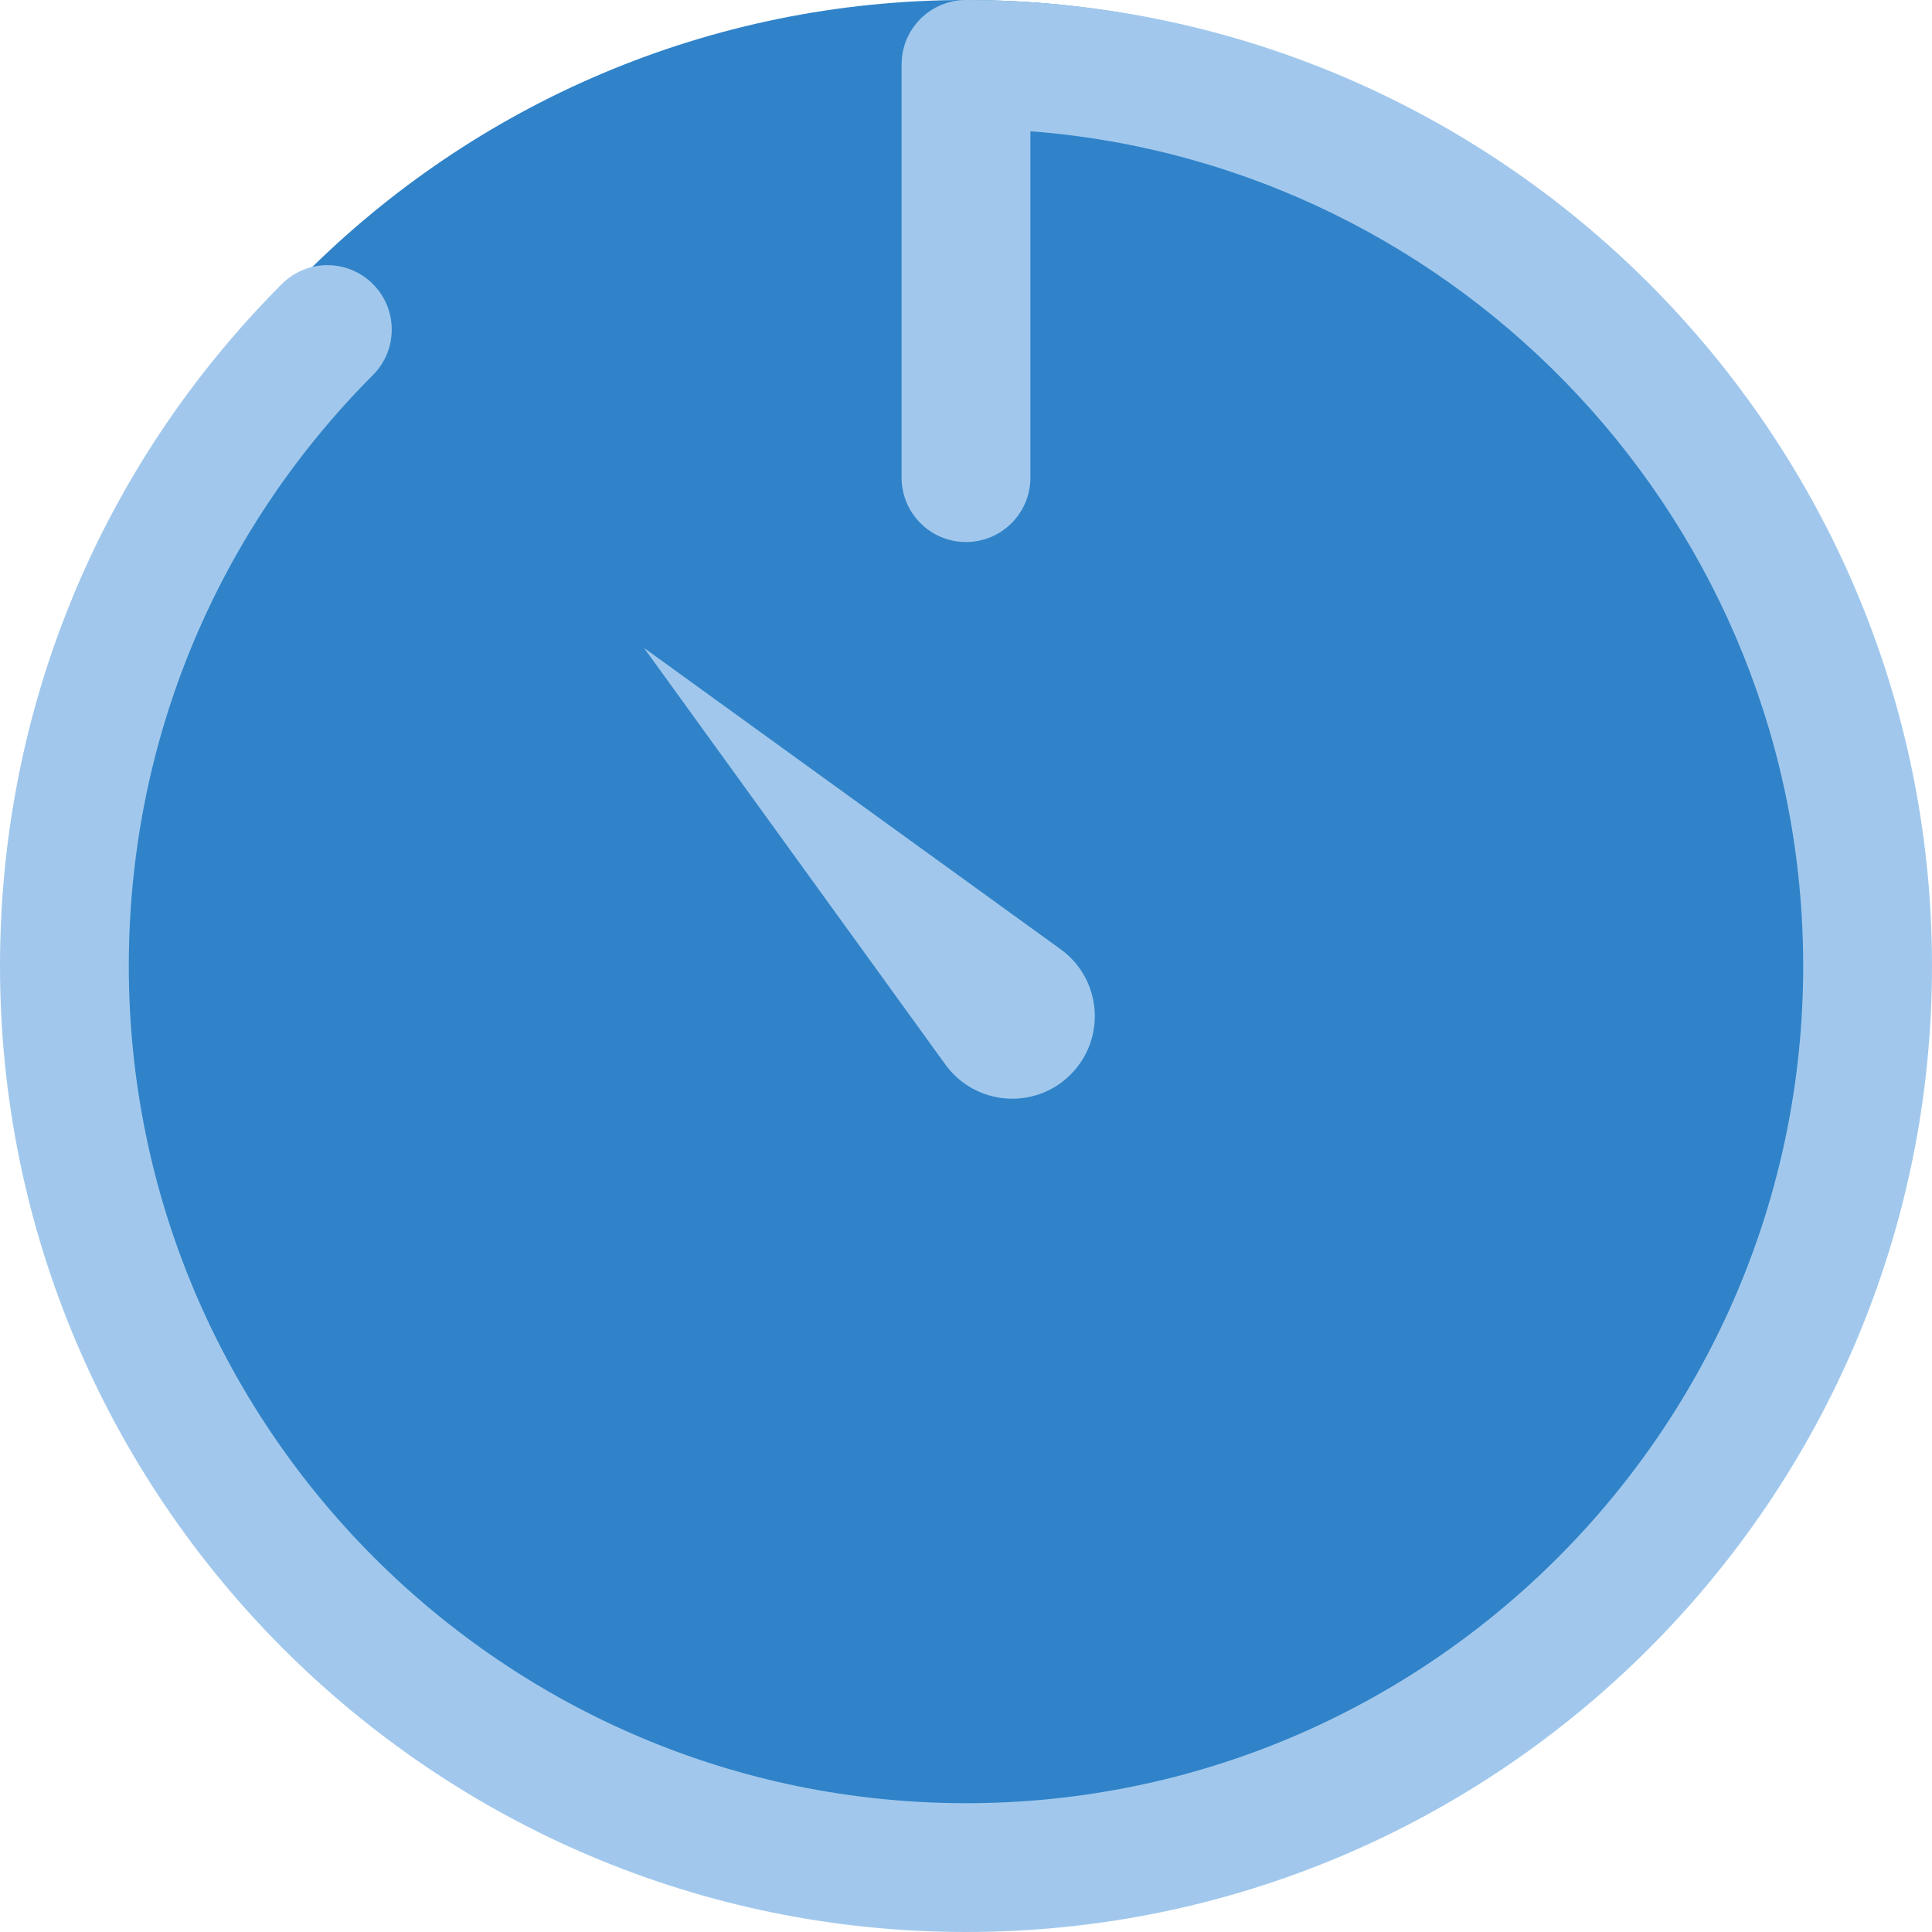
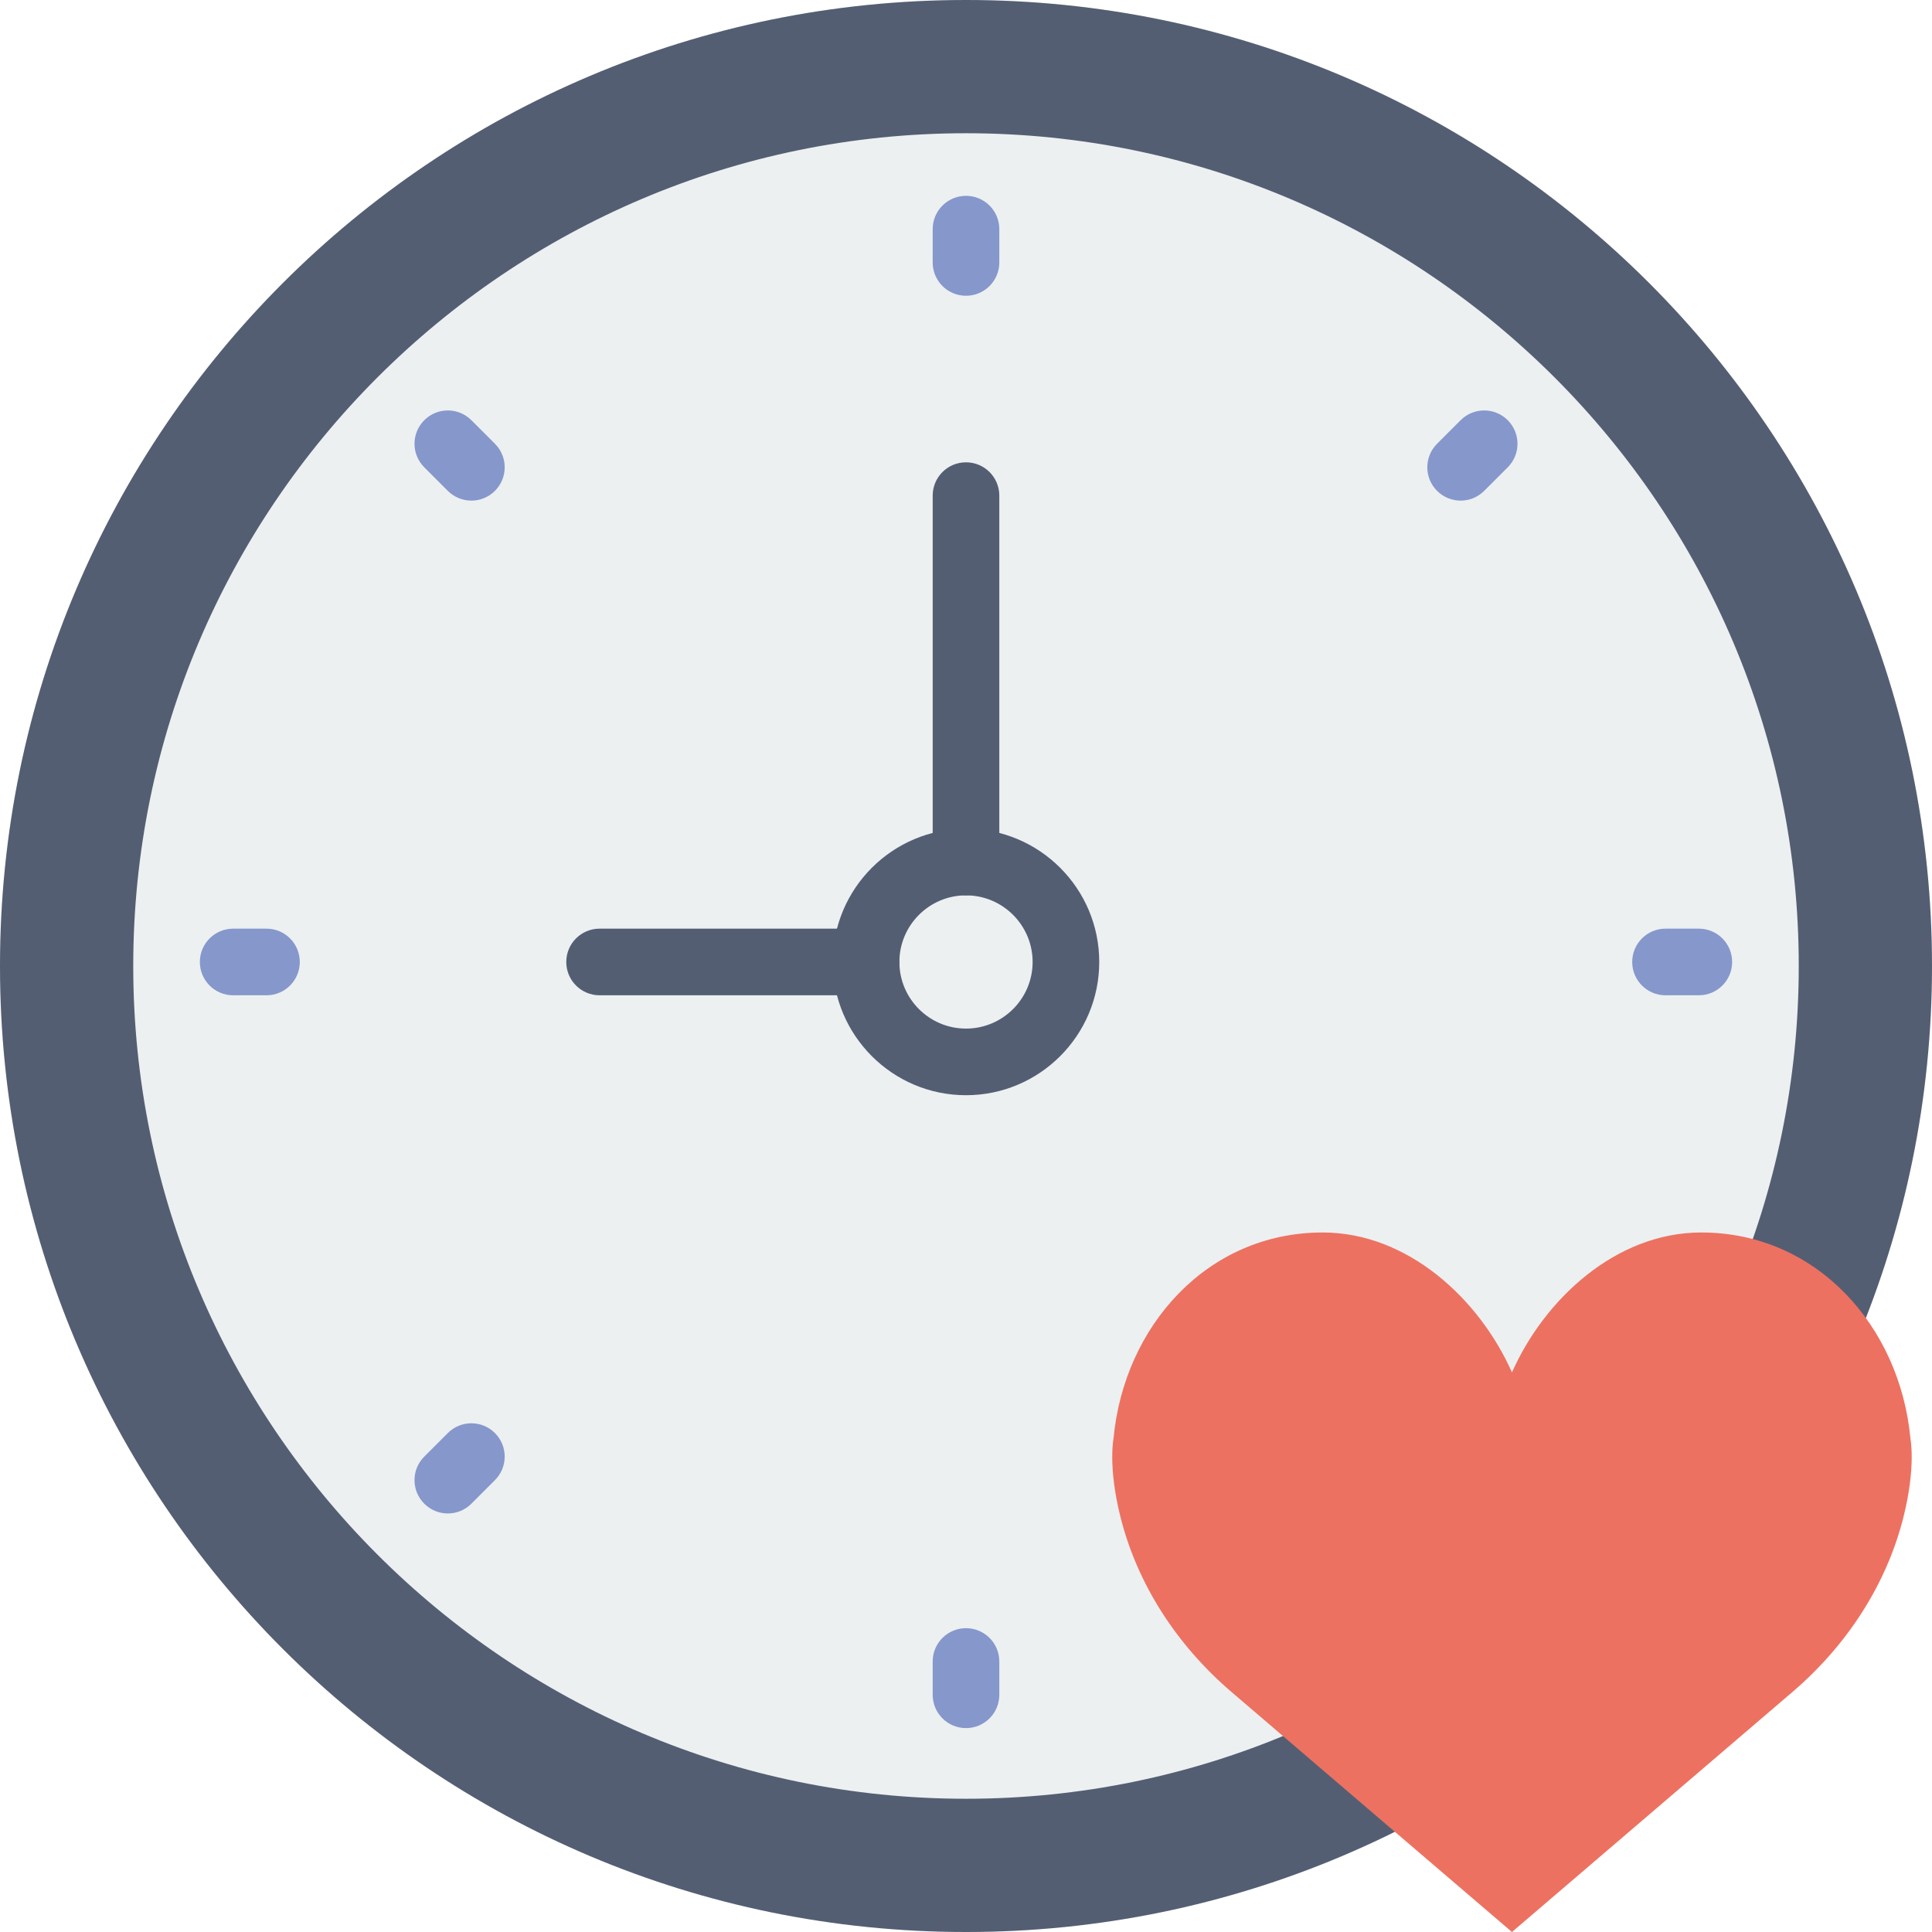
- <svg xmlns="http://www.w3.org/2000/svg" version="1.1" id="Capa_1" x="0px" y="0px" viewBox="0 0 60 60" style="enable-background:new 0 0 60 60;" xml:space="preserve">
-   <circle style="fill:#3083C9;" cx="30" cy="29" r="29" />
-   <path style="fill:#A1C8EC;" d="M30,60C13.458,60,0,46.542,0,30c0-7.993,3.107-15.514,8.749-21.176  c0.779-0.785,2.047-0.785,2.828-0.006c0.783,0.78,0.785,2.046,0.006,2.828C6.693,16.555,4,23.072,4,30c0,14.337,11.663,26,26,26  s26-11.663,26-26C56,16.337,45.405,5.101,32,4.076v10.757c0,1.104-0.896,2-2,2s-2-0.896-2-2V2c0-1.104,0.896-2,2-2  c16.542,0,30,13.458,30,30S46.542,60,30,60z" />
-   <path style="fill:#A1C8EC;" d="M20,20.121L20,20.121l12.944,9.363c1.274,0.926,1.419,2.772,0.305,3.886l0,0  c-1.114,1.114-2.959,0.969-3.886-0.305L20,20.121z" />
+ <svg xmlns="http://www.w3.org/2000/svg" version="1.1" id="Capa_1" x="0px" y="0px" viewBox="0 0 58 58" style="enable-background:new 0 0 58 58;" xml:space="preserve">
+   <g>
+     <g>
+       <circle style="fill:#ECF0F1;" cx="29" cy="29" r="29" />
+       <path style="fill:#545E73;" d="M29,4c13.785,0,25,11.215,25,25S42.785,54,29,54S4,42.785,4,29S15.215,4,29,4 M29,0    C12.984,0,0,12.984,0,29s12.984,29,29,29s29-12.984,29-29S45.016,0,29,0L29,0z" />
+       <g>
+         <path style="fill:#8697CB;" d="M29,5.879c-0.552,0-1,0.447-1,1v1c0,0.553,0.448,1,1,1s1-0.447,1-1v-1     C30,6.326,29.552,5.879,29,5.879z" />
+         <path style="fill:#8697CB;" d="M29,48.879c-0.552,0-1,0.447-1,1v1c0,0.553,0.448,1,1,1s1-0.447,1-1v-1     C30,49.326,29.552,48.879,29,48.879z" />
+         <path style="fill:#8697CB;" d="M51,27.879h-1c-0.552,0-1,0.447-1,1s0.448,1,1,1h1c0.552,0,1-0.447,1-1S51.552,27.879,51,27.879z" />
+         <path style="fill:#8697CB;" d="M8,27.879H7c-0.552,0-1,0.447-1,1s0.448,1,1,1h1c0.552,0,1-0.447,1-1S8.552,27.879,8,27.879z" />
+         <path style="fill:#8697CB;" d="M43.849,12.615l-0.707,0.707c-0.391,0.391-0.391,1.023,0,1.414     c0.195,0.195,0.451,0.293,0.707,0.293s0.512-0.098,0.707-0.293l0.707-0.707c0.391-0.391,0.391-1.023,0-1.414     S44.24,12.224,43.849,12.615z" />
+         <path style="fill:#8697CB;" d="M13.444,43.021l-0.707,0.707c-0.391,0.391-0.391,1.023,0,1.414     c0.195,0.195,0.451,0.293,0.707,0.293s0.512-0.098,0.707-0.293l0.707-0.707c0.391-0.391,0.391-1.023,0-1.414     S13.834,42.631,13.444,43.021z" />
+         <path style="fill:#8697CB;" d="M44.556,43.021c-0.391-0.391-1.023-0.391-1.414,0s-0.391,1.023,0,1.414l0.707,0.707     c0.195,0.195,0.451,0.293,0.707,0.293s0.512-0.098,0.707-0.293c0.391-0.391,0.391-1.023,0-1.414L44.556,43.021z" />
+         <path style="fill:#8697CB;" d="M14.151,12.615c-0.391-0.391-1.023-0.391-1.414,0s-0.391,1.023,0,1.414l0.707,0.707     c0.195,0.195,0.451,0.293,0.707,0.293s0.512-0.098,0.707-0.293c0.391-0.391,0.391-1.023,0-1.414L14.151,12.615z" />
+       </g>
+       <path style="fill:#545E73;" d="M26,29.879h-8c-0.553,0-1-0.447-1-1s0.447-1,1-1h8c0.553,0,1,0.447,1,1S26.553,29.879,26,29.879z" />
+       <path style="fill:#545E73;" d="M29,26.879c-0.553,0-1-0.447-1-1v-11c0-0.553,0.447-1,1-1s1,0.447,1,1v11    C30,26.432,29.553,26.879,29,26.879z" />
+       <path style="fill:#545E73;" d="M29,32.879c-2.206,0-4-1.794-4-4s1.794-4,4-4s4,1.794,4,4S31.206,32.879,29,32.879z M29,26.879    c-1.103,0-2,0.897-2,2s0.897,2,2,2s2-0.897,2-2S30.103,26.879,29,26.879z" />
+     </g>
+     <g>
+       <path style="fill:#ED7161;" d="M45.39,41.2c0.969-2.183,3.109-4.2,5.684-4.2c3.467,0,5.964,2.821,6.278,6.183    c0,0,0.17,0.835-0.203,2.337c-0.508,2.046-1.701,3.864-3.311,5.251L45.39,58l-8.447-7.229c-1.61-1.387-2.803-3.205-3.311-5.251    c-0.373-1.502-0.203-2.337-0.203-2.337C33.742,39.821,36.239,37,39.706,37C42.28,37,44.421,39.017,45.39,41.2z" />
+     </g>
+   </g>
  <g>
</g>
  <g>
</g>
  <g>
</g>
  <g>
</g>
  <g>
</g>
  <g>
</g>
  <g>
</g>
  <g>
</g>
  <g>
</g>
  <g>
</g>
  <g>
</g>
  <g>
</g>
  <g>
</g>
  <g>
</g>
  <g>
</g>
</svg>
